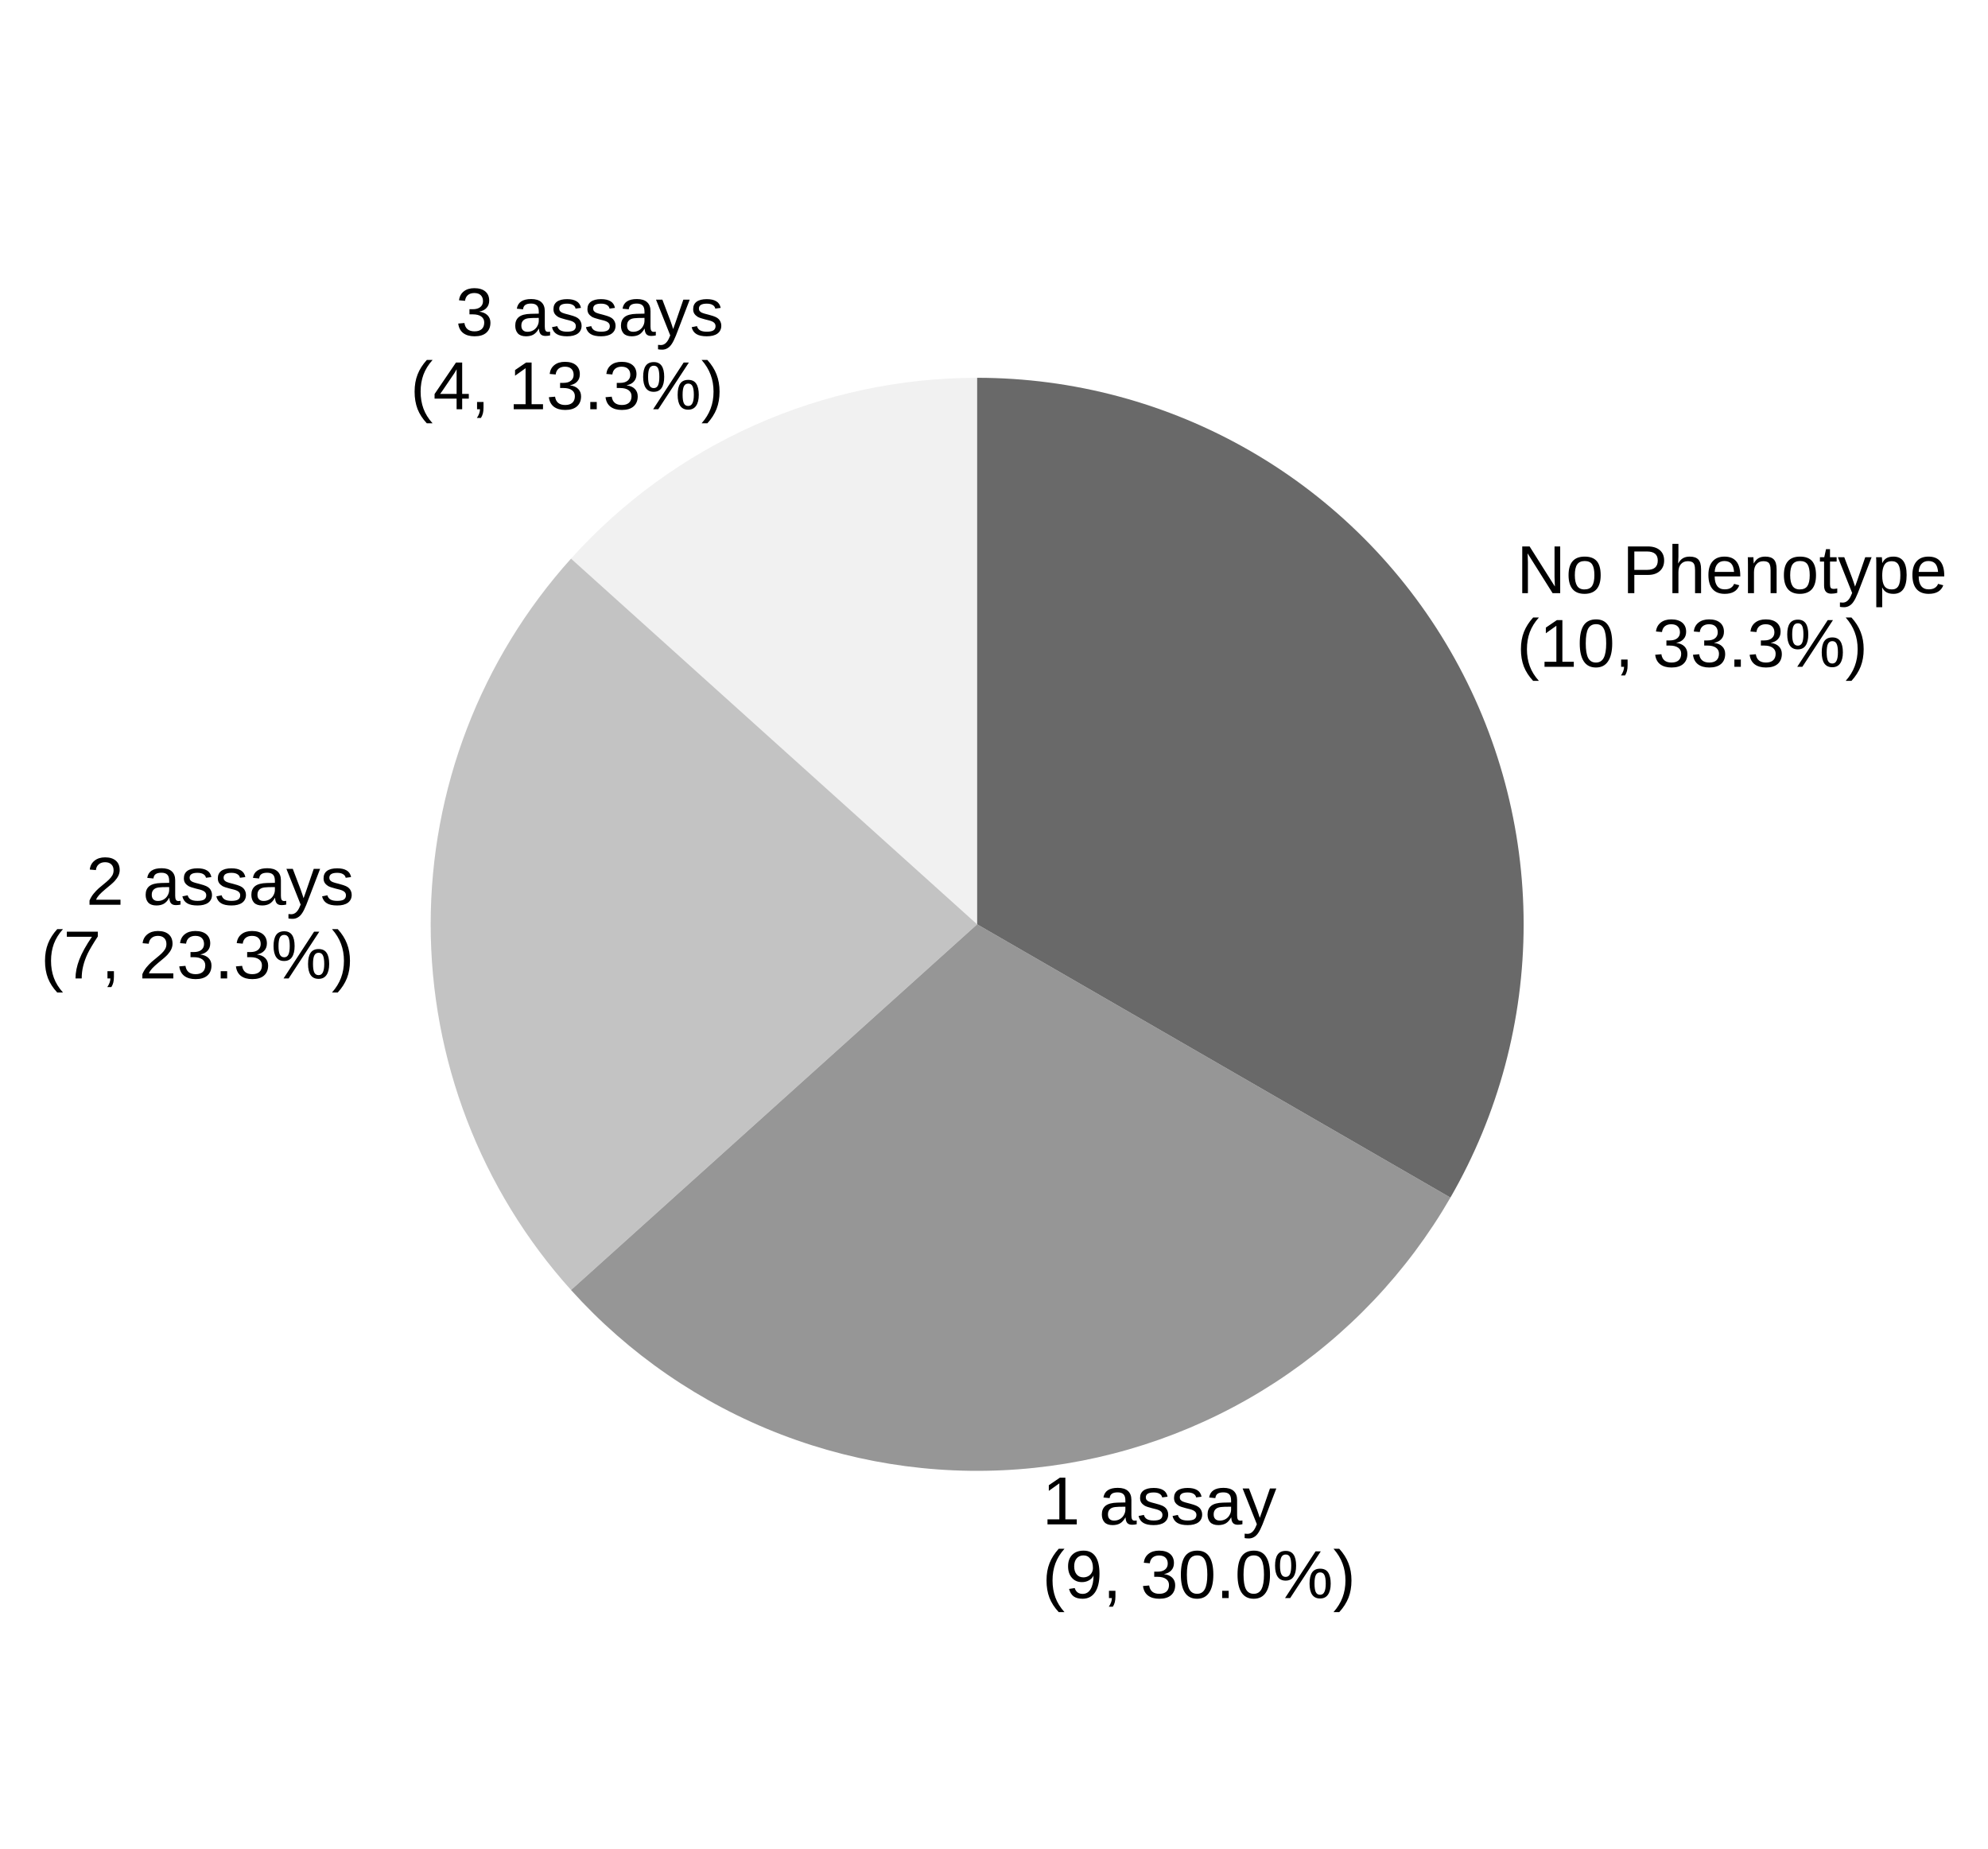
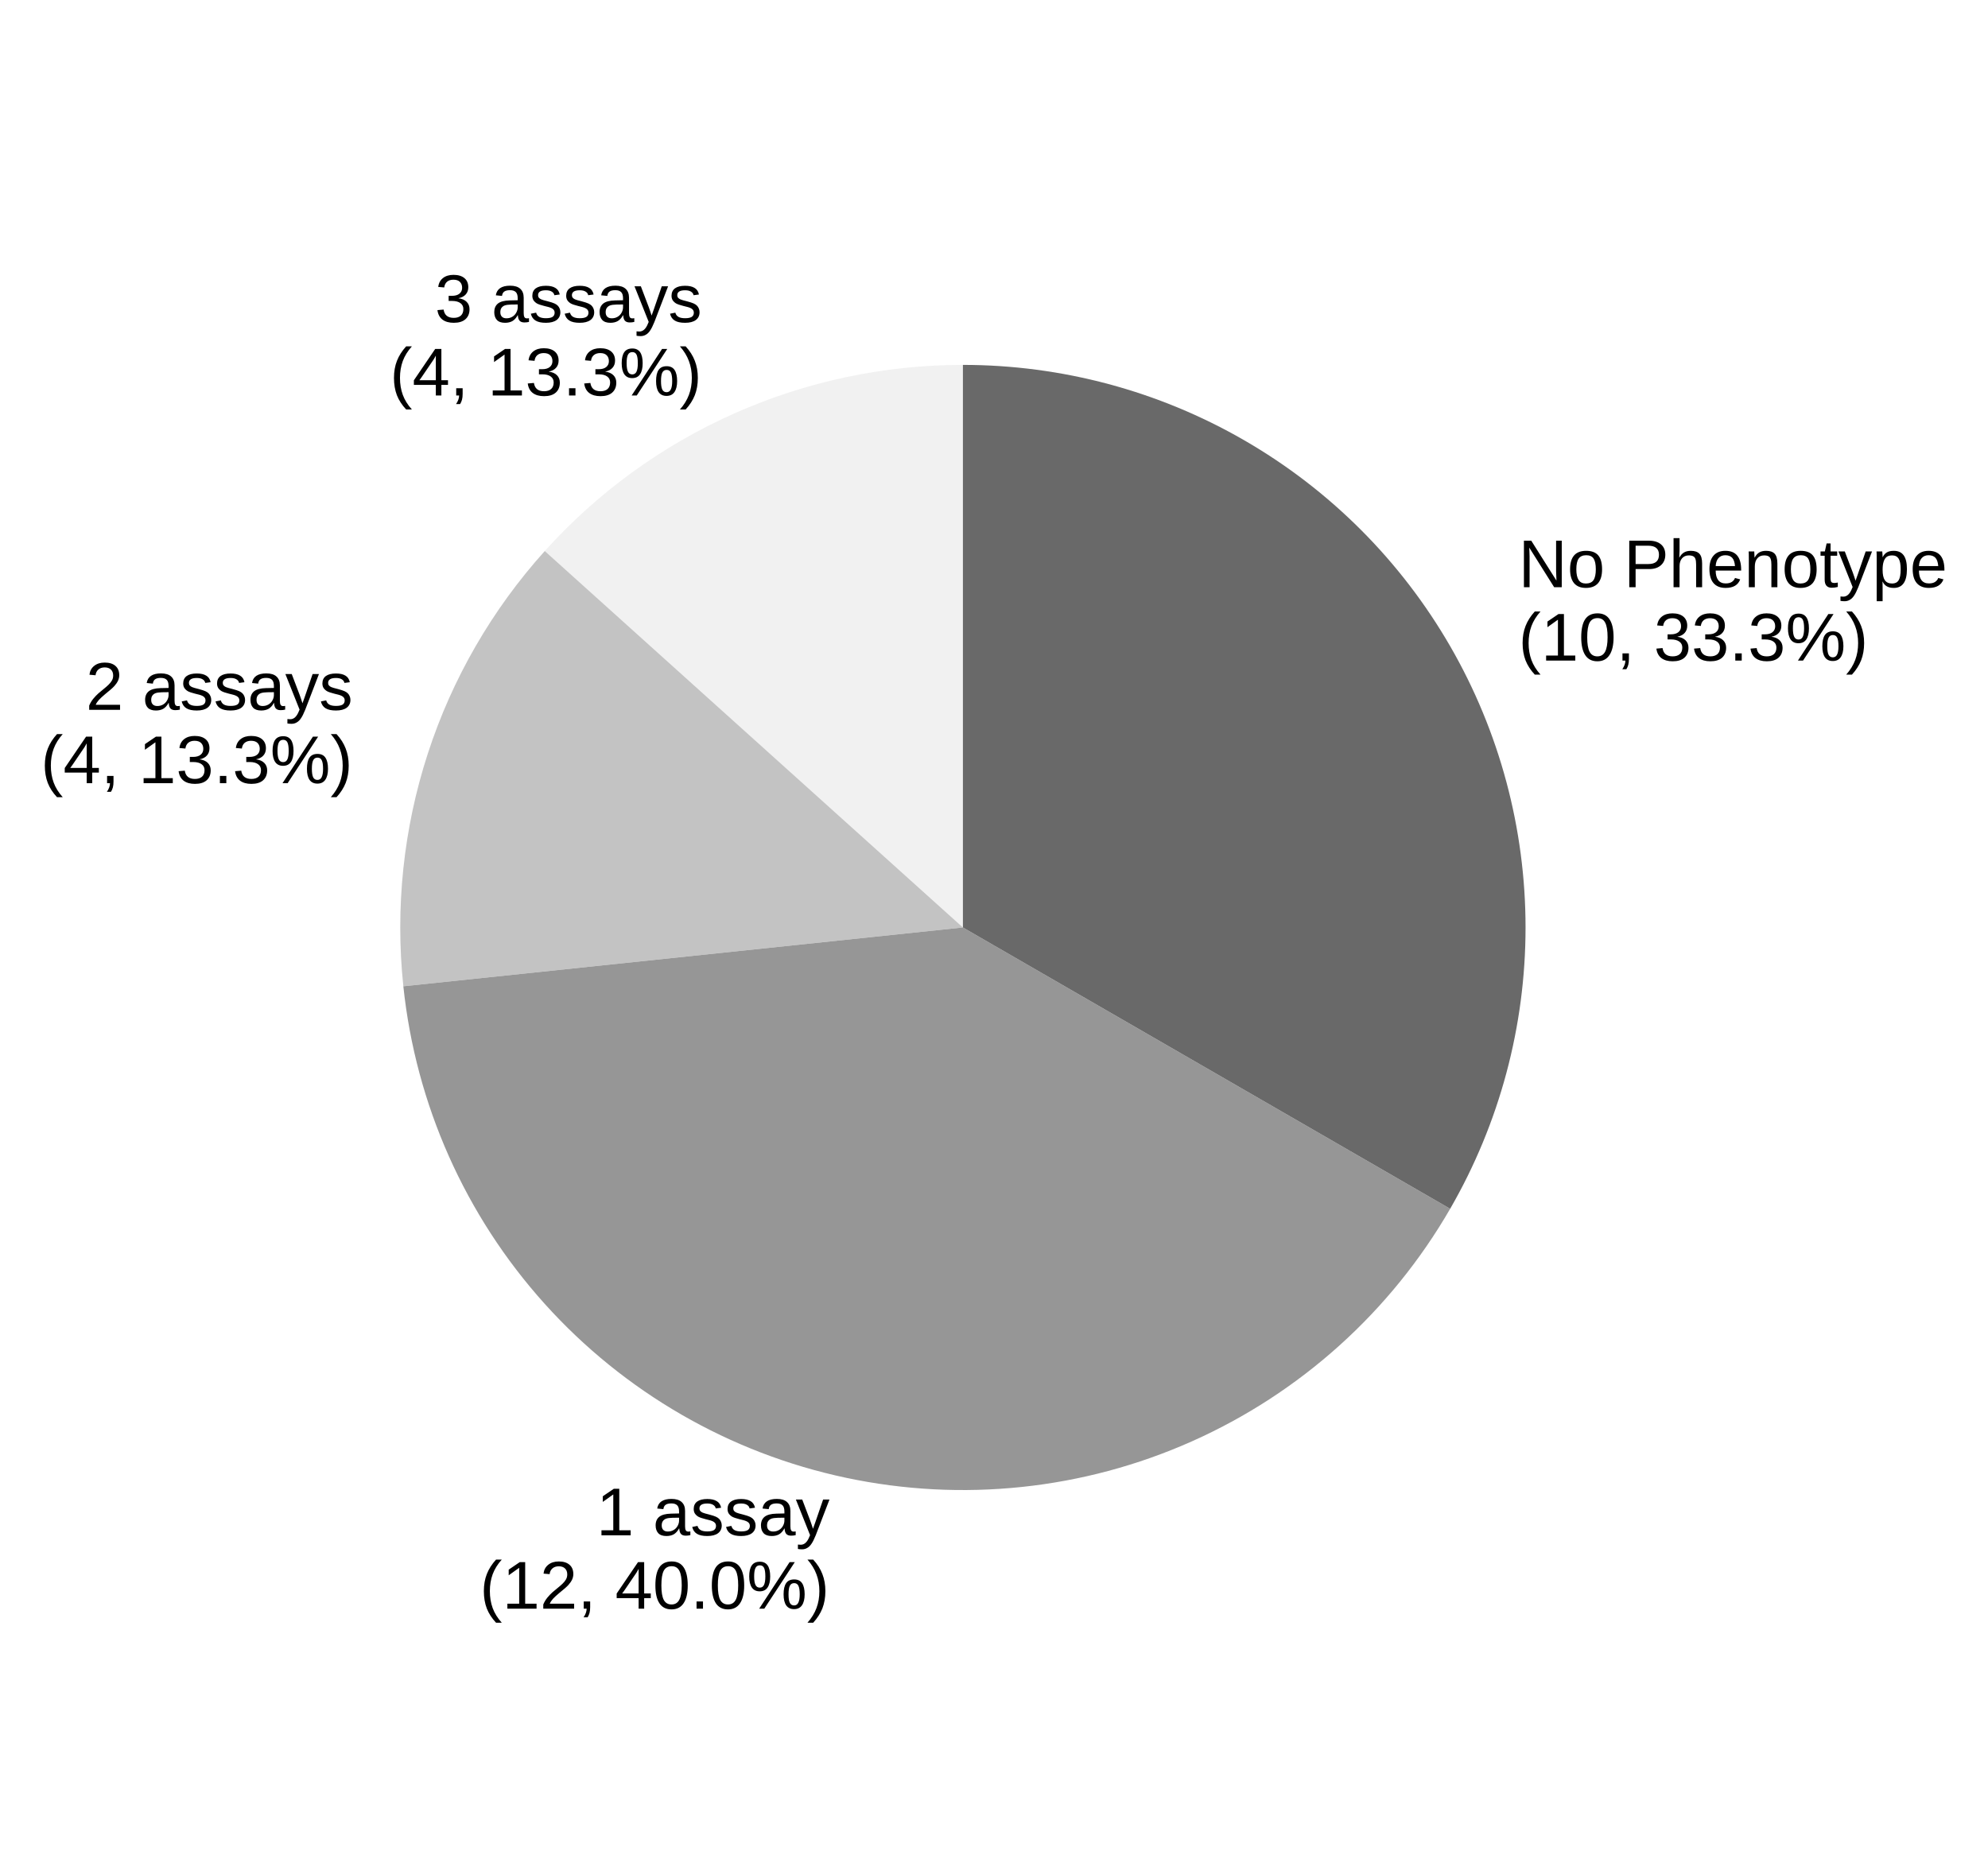
- <svg xmlns="http://www.w3.org/2000/svg" width="351.139pt" height="326.498pt" viewBox="0 0 351.139 326.498" version="1.1">
+ <svg xmlns="http://www.w3.org/2000/svg" width="352.416pt" height="328.865pt" viewBox="0 0 352.416 328.865" version="1.1">
  <defs>
    <style type="text/css">*{stroke-linejoin: round; stroke-linecap: butt}</style>
  </defs>
  <g id="figure_1">
    <g id="patch_1">
-       <path d="M 0 326.498  L 351.139 326.498  L 351.139 0  L 0 0  L 0 326.498  z " style="fill: none" />
+       <path d="M 0 328.865  L 352.416 328.865  L 352.416 0  L 0 0  L 0 328.865  z " style="fill: none" />
    </g>
    <g id="axes_1">
      <g id="patch_2">
-         <path d="M 172.593 66.724  C 159.067 66.724 145.69 69.568 133.333 75.069  C 120.976 80.571 109.913 88.609 100.862 98.661  L 172.593 163.249  z " style="fill: #f1f1f1" />
+         <path d="M 170.695 64.692  C 156.718 64.692 142.895 67.63 130.127 73.315  C 117.358 79 105.926 87.306 96.573 97.693  L 170.695 164.433  z " style="fill: #f1f1f1" />
      </g>
      <g id="patch_3">
-         <path d="M 100.862 98.661  C 84.906 116.382 76.069 139.403 76.069 163.249  C 76.069 187.095 84.906 210.115 100.862 227.836  L 172.593 163.249  z " style="fill: #c3c3c3" />
+         <path d="M 96.573 97.693  C 87.221 108.08 80.155 120.318 75.836 133.611  C 71.517 146.904 70.04 160.958 71.501 174.858  L 170.695 164.433  z " style="fill: #c3c3c3" />
      </g>
      <g id="patch_4">
-         <path d="M 100.862 227.836  C 111.054 239.156 123.782 247.903 138.002 253.362  C 152.222 258.821 167.535 260.837 182.683 259.244  C 197.831 257.652 212.39 252.497 225.164 244.201  C 237.939 235.905 248.57 224.702 256.186 211.511  L 172.593 163.249  z " style="fill: #969696" />
+         <path d="M 71.501 174.858  C 73.702 195.803 82.481 215.522 96.573 231.172  C 110.665 246.823 129.358 257.615 149.958 261.994  C 170.557 266.372 192.024 264.116 211.263 255.55  C 230.502 246.984 246.543 232.541 257.073 214.303  L 170.695 164.433  z " style="fill: #969696" />
      </g>
      <g id="patch_5">
-         <path d="M 256.186 211.511  C 264.657 196.838 269.118 180.191 269.118 163.249  C 269.118 146.306 264.657 129.659 256.186 114.987  C 247.715 100.314 235.528 88.127 220.856 79.656  C 206.183 71.185 189.536 66.724 172.593 66.724  L 172.593 163.249  z " style="fill: #696969" />
+         <path d="M 257.073 214.303  C 265.826 199.142 270.436 181.94 270.436 164.433  C 270.436 146.926 265.826 129.724 257.073 114.562  C 248.319 99.401 235.727 86.808 220.565 78.055  C 205.404 69.301 188.202 64.692 170.695 64.692  L 170.695 164.433  z " style="fill: #696969" />
      </g>
      <g id="matplotlib.axis_1" />
      <g id="matplotlib.axis_2" />
      <g id="text_1">
-         <text style="font: 12px 'Arial'" transform="translate(80.48389 59.26975)">3 assays</text>
-         <text style="font: 12px 'Arial'" transform="translate(72.48139 72.27813)">(4, 13.3%)</text>
+         <text style="font: 12px 'Arial'" transform="translate(77.09404 57.10403)">3 assays</text>
+         <text style="font: 12px 'Arial'" transform="translate(69.09154 70.11241)">(4, 13.3%)</text>
      </g>
      <g id="text_2">
-         <text style="font: 12px 'Arial'" transform="translate(15.2025 159.7943)">2 assays</text>
-         <text style="font: 12px 'Arial'" transform="translate(7.2 172.8027)">(7, 23.3%)</text>
+         <text style="font: 12px 'Arial'" transform="translate(15.2025 125.8416)">2 assays</text>
+         <text style="font: 12px 'Arial'" transform="translate(7.2 138.8499)">(4, 13.3%)</text>
      </g>
      <g id="text_3">
-         <text style="font: 12px 'Arial'" transform="translate(184.0955 269.2293)">1 assay</text>
-         <text style="font: 12px 'Arial'" transform="translate(184.0955 282.2376)">(9, 30.0%)</text>
+         <text style="font: 12px 'Arial'" transform="translate(105.7013 272.1978)">1 assay</text>
+         <text style="font: 12px 'Arial'" transform="translate(85.02566 285.2062)">(12, 40.0%)</text>
      </g>
      <g id="text_4">
-         <text style="font: 12px 'Arial'" transform="translate(267.8889 104.7575)">No Phenotype</text>
-         <text style="font: 12px 'Arial'" transform="translate(267.8889 117.7659)">(10, 33.3%)</text>
+         <text style="font: 12px 'Arial'" transform="translate(269.1658 104.1082)">No Phenotype</text>
+         <text style="font: 12px 'Arial'" transform="translate(269.1658 117.1166)">(10, 33.3%)</text>
      </g>
    </g>
  </g>
</svg>
